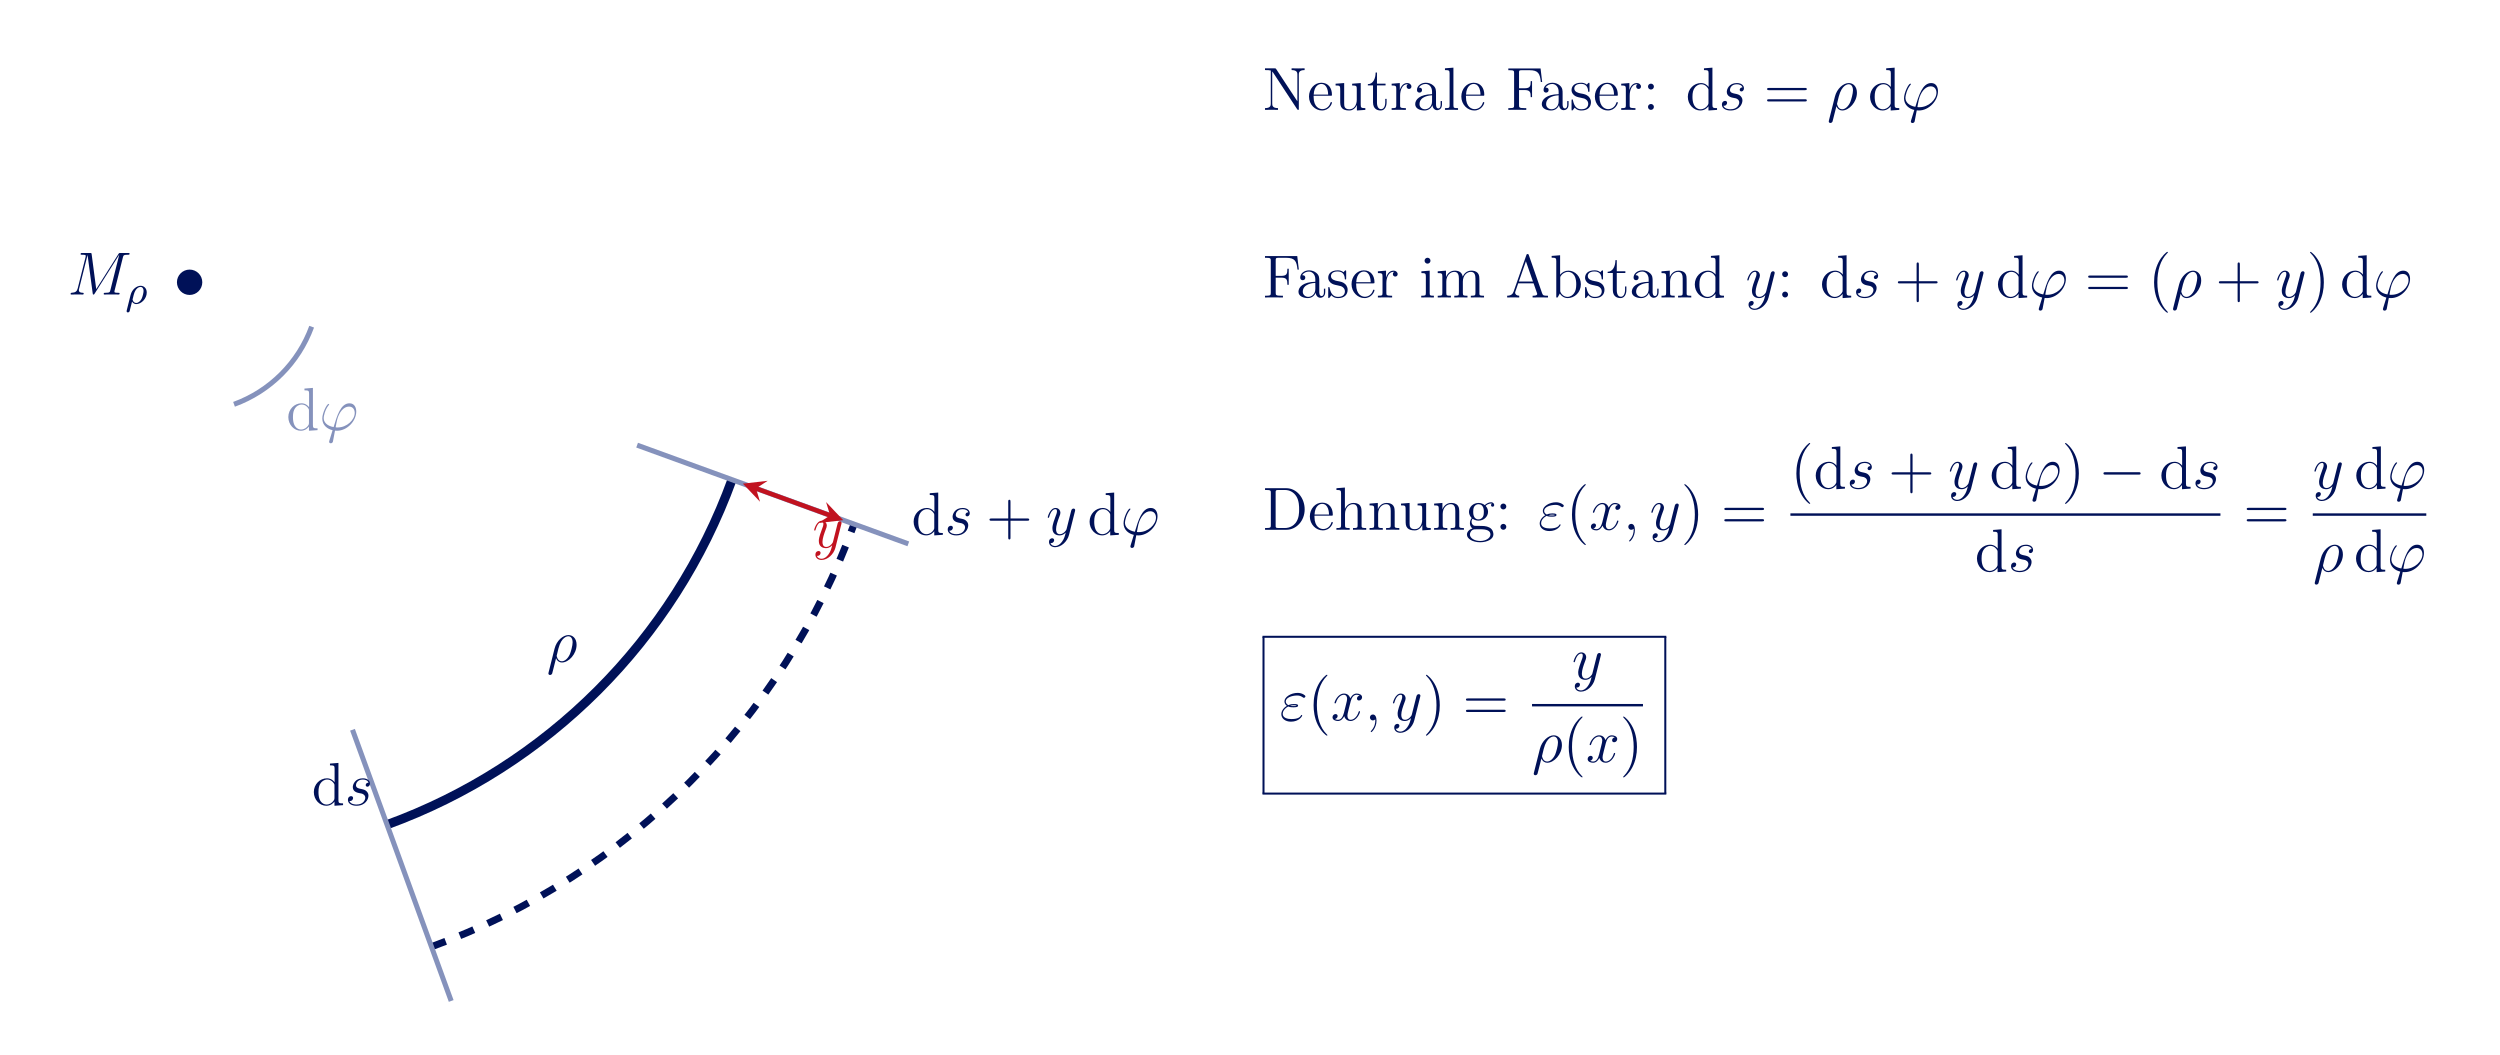
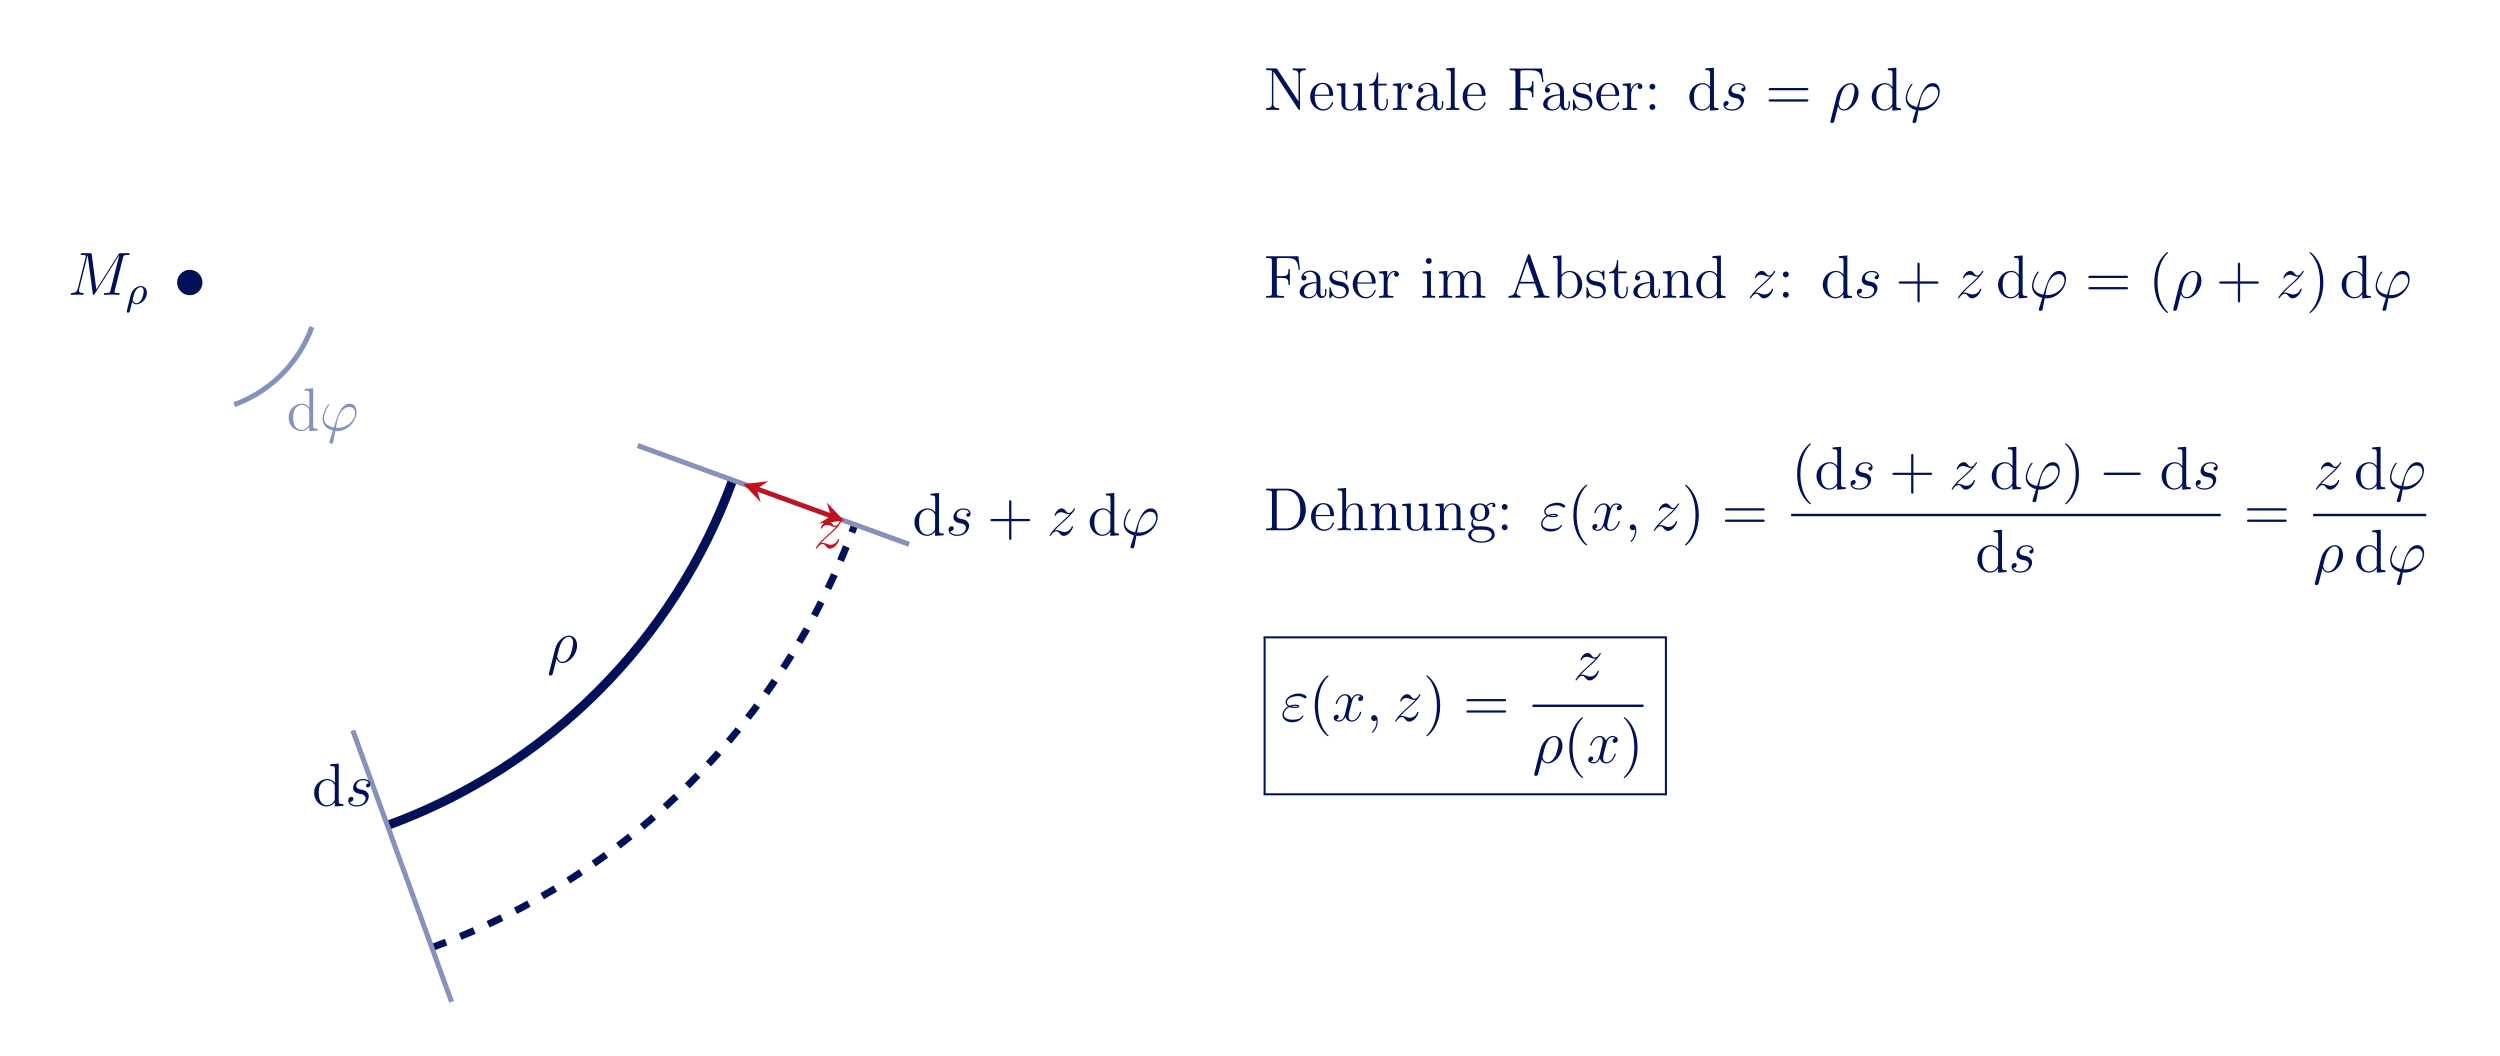
- <svg xmlns="http://www.w3.org/2000/svg" xmlns:xlink="http://www.w3.org/1999/xlink" version="1.1" width="491.079" height="207.084" viewBox="0 0 491.079 207.084">
+ <svg xmlns="http://www.w3.org/2000/svg" xmlns:xlink="http://www.w3.org/1999/xlink" version="1.1" width="490.648" height="207.084" viewBox="0 0 490.648 207.084">
  <defs>
    <path id="font_1_6" d="M.908 .61C.917 .644 .919 .654 .99 .654 1.009 .654 1.018 .654 1.018 .673 1.018 .683 1.011 .683 .992 .683H.872C.847 .683 .846 .682 .835 .666L.47 .089 .395 .661C.392 .683 .391 .683 .365 .683H.241C.222 .683 .213 .683 .213 .664 .213 .654 .222 .654 .237 .654 .298 .654 .298 .646 .298 .635 .298 .633 .298 .627 .294 .612L.166 .102C.154 .054 .131 .032 .064 .029 .061 .029 .049 .028 .049 .011 .049 0 .058 0 .062 0 .082 0 .133 .002 .153 .002H.201C.215 .002 .232 0 .246 0 .253 0 .264 0 .264 .019 .264 .028 .254 .029 .25 .029 .217 .03 .185 .036 .185 .072 .185 .082 .185 .083 .189 .097L.327 .648H.328L.411 .027C.414 .003 .415 0 .424 0 .435 0 .44 .008 .445 .017L.847 .653H.848L.703 .074C.694 .039 .692 .029 .622 .029 .603 .029 .593 .029 .593 .011 .593 0 .602 0 .608 0 .625 0 .645 .002 .662 .002H.78C.797 .002 .818 0 .835 0 .843 0 .854 0 .854 .019 .854 .029 .845 .029 .83 .029 .769 .029 .769 .037 .769 .047 .769 .048 .769 .055 .771 .063L.908 .61Z" />
    <path id="font_2_1" d="M.037-.161C.033-.177 .033-.182 .033-.184 .033-.209 .053-.215 .065-.215 .07-.215 .093-.214 .106-.188 .111-.177 .131-.085 .167 .052 .179 .031 .211-.01 .272-.01 .394-.01 .529 .124 .529 .274 .529 .387 .454 .441 .377 .441 .285 .441 .167 .358 .131 .214L.037-.161M.271 .018C.202 .018 .18 .09 .18 .104 .18 .108 .206 .21 .208 .217 .253 .394 .348 .413 .376 .413 .424 .413 .451 .37 .451 .315 .451 .279 .431 .179 .401 .118 .372 .061 .32 .018 .271 .018Z" />
    <path id="font_1_1" d="M.031-.173C.03-.178 .028-.184 .028-.19 .028-.205 .04-.215 .055-.215 .07-.215 .084-.205 .09-.191 .094-.182 .122-.062 .154 .061 .174 .011 .211-.01 .25-.01 .363-.01 .491 .13 .491 .281 .491 .388 .426 .441 .357 .441 .269 .441 .162 .35 .129 .217L.031-.173M.249 .01C.181 .01 .164 .089 .164 .101 .164 .107 .189 .202 .192 .217 .243 .416 .341 .421 .356 .421 .401 .421 .426 .38 .426 .321 .426 .27 .399 .171 .382 .129 .352 .06 .3 .01 .249 .01Z" />
    <path id="font_3_7" d="M.3 .683V.654C.368 .654 .376 .647 .376 .598V.377C.355 .406 .312 .441 .251 .441 .135 .441 .035 .343 .035 .215 .035 .088 .13-.01 .24-.01 .316-.01 .36 .04 .374 .059V-.01L.515 0V.029C.447 .029 .439 .036 .439 .085V.694L.3 .683M.374 .117C.374 .099 .374 .096 .36 .074 .336 .039 .295 .01 .245 .01 .219 .01 .111 .02 .111 .214 .111 .286 .123 .326 .145 .359 .165 .39 .205 .421 .255 .421 .317 .421 .352 .376 .362 .36 .374 .343 .374 .341 .374 .323V.117Z" />
    <path id="font_1_8" d="M.228 .2C.245 .197 .272 .191 .278 .19 .291 .186 .336 .17 .336 .122 .336 .091 .308 .01 .192 .01 .171 .01 .096 .013 .076 .068 .116 .063 .136 .094 .136 .116 .136 .137 .122 .148 .102 .148 .08 .148 .051 .131 .051 .086 .051 .027 .111-.01 .191-.01 .343-.01 .388 .102 .388 .154 .388 .169 .388 .197 .356 .229 .331 .253 .307 .258 .253 .269 .226 .275 .183 .284 .183 .329 .183 .349 .201 .421 .296 .421 .338 .421 .379 .405 .389 .369 .345 .369 .343 .331 .343 .33 .343 .309 .362 .303 .371 .303 .385 .303 .413 .314 .413 .356 .413 .398 .375 .441 .297 .441 .166 .441 .131 .338 .131 .297 .131 .221 .205 .205 .228 .2Z" />
    <path id="font_3_3" d="M.399 .231H.675C.689 .231 .707 .231 .707 .249 .707 .268 .69 .268 .675 .268H.399V.544C.399 .558 .399 .576 .381 .576 .362 .576 .362 .559 .362 .544V.268H.086C.072 .268 .054 .268 .054 .25 .054 .231 .071 .231 .086 .231H.362V-.045C.362-.059 .362-.077 .38-.077 .399-.077 .399-.06 .399-.045V.231Z" />
-     <path id="font_1_11" d="M.263-.112C.236-.15 .197-.184 .148-.184 .136-.184 .088-.182 .073-.136 .076-.137 .081-.137 .083-.137 .113-.137 .133-.111 .133-.088 .133-.065 .114-.057 .099-.057 .083-.057 .048-.069 .048-.118 .048-.169 .091-.204 .148-.204 .248-.204 .349-.112 .377-.001L.475 .389C.476 .394 .478 .4 .478 .406 .478 .421 .466 .431 .451 .431 .442 .431 .421 .427 .413 .397L.339 .103C.334 .085 .334 .083 .326 .072 .306 .044 .273 .01 .225 .01 .169 .01 .164 .065 .164 .092 .164 .149 .191 .226 .218 .298 .229 .327 .235 .341 .235 .361 .235 .403 .205 .441 .156 .441 .064 .441 .027 .296 .027 .288 .027 .284 .031 .279 .038 .279 .047 .279 .048 .283 .052 .297 .076 .381 .114 .421 .153 .421 .162 .421 .179 .421 .179 .388 .179 .362 .168 .333 .153 .295 .104 .164 .104 .131 .104 .107 .104 .012 .172-.01 .222-.01 .251-.01 .287-.001 .322 .036L.323 .035C.308-.024 .298-.063 .263-.112Z" />
+     <path id="font_1_11" d="M.127 .081C.17 .13 .205 .161 .255 .206 .315 .258 .341 .283 .355 .298 .425 .367 .46 .425 .46 .433 .46 .441 .452 .441 .45 .441 .443 .441 .441 .437 .436 .43 .411 .387 .387 .366 .361 .366 .34 .366 .329 .375 .31 .399 .289 .424 .272 .441 .243 .441 .17 .441 .126 .35 .126 .329 .126 .326 .127 .32 .136 .32 .144 .32 .145 .324 .148 .331 .165 .371 .213 .378 .232 .378 .253 .378 .273 .371 .294 .362 .332 .346 .348 .346 .358 .346 .365 .346 .369 .346 .374 .347 .341 .308 .287 .26 .242 .219L.141 .126C.08 .064 .043 .005 .043-.002 .043-.008 .048-.01 .054-.01 .06-.01 .061-.009 .068 .003 .084 .028 .116 .065 .153 .065 .174 .065 .184 .058 .204 .033 .223 .011 .24-.01 .272-.01 .37-.01 .426 .117 .426 .14 .426 .144 .425 .15 .415 .15 .407 .15 .406 .146 .403 .136 .381 .077 .322 .053 .283 .053 .262 .053 .242 .06 .221 .069 .181 .085 .17 .085 .157 .085 .147 .085 .136 .085 .127 .081Z" />
    <path id="font_1_3" d="M.301 .044C.284 .044 .269 .044 .269 .049 .269 .051 .286 .145 .292 .167 .324 .295 .4 .387 .487 .387 .552 .387 .582 .338 .582 .283 .582 .169 .454 .044 .301 .044M.258-.008C.264-.009 .274-.01 .292-.01 .456-.01 .607 .148 .607 .306 .607 .367 .58 .441 .496 .441 .352 .441 .291 .238 .235 .05 .12 .072 .072 .133 .072 .2 .072 .227 .093 .334 .151 .406 .162 .419 .162 .421 .162 .423 .162 .431 .154 .431 .152 .431 .125 .431 .049 .285 .049 .19 .049 .078 .137 .017 .218-.001L.166-.17C.161-.185 .161-.187 .161-.191 .161-.215 .185-.216 .187-.216 .197-.216 .215-.212 .223-.192 .226-.183 .254-.028 .258-.008Z" />
    <path id="font_4_76" d="M.692 .654V.683C.666 .681 .613 .681 .585 .681 .557 .681 .504 .681 .478 .683V.654C.573 .654 .573 .607 .573 .578V.141L.226 .669C.217 .682 .216 .683 .194 .683H.041V.654C.084 .654 .109 .654 .136 .647V.105C.136 .076 .136 .029 .041 .029V0C.067 .002 .12 .002 .148 .002 .176 .002 .229 .002 .255 0V.029C.16 .029 .16 .076 .16 .105V.631C.168 .623 .168 .621 .177 .609L.567 .015C.577 .001 .578 0 .585 0 .594 0 .596 .004 .597 .006V.578C.597 .607 .597 .654 .692 .654Z" />
    <path id="font_4_50" d="M.407 .119C.407 .125 .402 .129 .396 .129 .388 .129 .386 .124 .384 .119 .358 .035 .291 .012 .249 .012 .207 .012 .106 .04 .106 .213V.232H.383C.405 .232 .407 .232 .407 .251 .407 .352 .353 .446 .232 .446 .118 .446 .03 .343 .03 .219 .03 .087 .132-.01 .243-.01 .362-.01 .407 .098 .407 .119M.345 .251H.107C.115 .408 .203 .426 .231 .426 .338 .426 .344 .285 .345 .251Z" />
    <path id="font_4_109" d="M.521 0V.029C.453 .029 .445 .036 .445 .085V.441L.304 .43V.401C.372 .401 .38 .394 .38 .345V.166C.38 .081 .335 .01 .26 .01 .178 .01 .173 .057 .173 .11V.441L.032 .43V.401C.108 .401 .108 .398 .108 .309V.159C.108 .097 .108 .061 .138 .028 .162 .002 .203-.01 .254-.01 .271-.01 .303-.01 .337 .019 .366 .042 .382 .08 .382 .08V-.01L.521 0Z" />
    <path id="font_4_105" d="M.326 .124V.181H.304V.126C.304 .054 .275 .012 .236 .012 .168 .012 .168 .105 .168 .122V.402H.309V.431H.168V.614H.146C.145 .52 .109 .425 .018 .422V.402H.103V.124C.103 .013 .177-.01 .23-.01 .293-.01 .326 .052 .326 .124Z" />
    <path id="font_4_96" d="M.353 .383C.353 .413 .326 .441 .283 .441 .198 .441 .169 .349 .163 .33H.162V.441L.028 .43V.401C.096 .401 .104 .394 .104 .345V.074C.104 .029 .093 .029 .028 .029V0C.056 .002 .111 .002 .141 .002 .168 .002 .239 .002 .262 0V.029H.242C.169 .03 .167 .041 .167 .077V.234C.167 .331 .207 .422 .284 .422 .292 .422 .294 .422 .298 .421 .29 .417 .274 .411 .274 .384 .274 .355 .297 .344 .313 .344 .333 .344 .353 .357 .353 .384V.383Z" />
    <path id="font_4_28" d="M.474 .089V.145H.452V.089C.452 .032 .428 .024 .414 .024 .376 .024 .376 .077 .376 .092V.267C.376 .321 .376 .361 .332 .4 .297 .432 .252 .446 .208 .446 .126 .446 .063 .392 .063 .327 .063 .298 .082 .284 .105 .284 .129 .284 .146 .301 .146 .325 .146 .366 .11 .366 .095 .366 .118 .408 .166 .426 .206 .426 .252 .426 .311 .388 .311 .298V.258C.11 .255 .034 .171 .034 .094 .034 .015 .126-.01 .187-.01 .253-.01 .298 .03 .317 .078 .321 .031 .352-.005 .395-.005 .416-.005 .474 .009 .474 .089V.089M.311 .141C.311 .043 .238 .01 .195 .01 .146 .01 .105 .046 .105 .094 .105 .226 .275 .238 .311 .24V.141Z" />
    <path id="font_4_72" d="M.248 0V.029C.184 .029 .172 .029 .172 .074V.694L.033 .683V.654C.101 .654 .109 .647 .109 .598V.074C.109 .029 .098 .029 .033 .029V0C.061 .002 .11 .002 .14 .002 .17 .002 .22 .002 .248 0Z" />
    <path id="font_4_54" d="M.597 .458 .571 .681H.041V.652H.061C.133 .652 .136 .642 .136 .605V.076C.136 .039 .133 .029 .061 .029H.041V0C.065 .002 .154 .002 .184 .002 .219 .002 .307 .002 .336 0V.029H.306C.219 .029 .217 .041 .217 .077V.326H.305C.399 .326 .409 .293 .409 .209H.431V.472H.409C.409 .388 .399 .355 .305 .355H.217V.612C.217 .645 .219 .652 .263 .652H.388C.532 .652 .561 .599 .575 .458H.597Z" />
    <path id="font_4_98" d="M.352 .127C.352 .181 .319 .213 .31 .222 .274 .253 .247 .259 .181 .271 .151 .277 .078 .291 .078 .351 .078 .382 .099 .428 .189 .428 .298 .428 .304 .335 .306 .304 .307 .296 .314 .296 .317 .296 .328 .296 .328 .301 .328 .319V.423C.328 .441 .328 .446 .318 .446 .31 .446 .291 .424 .284 .415 .253 .44 .222 .446 .19 .446 .069 .446 .033 .38 .033 .325 .033 .314 .033 .279 .071 .244 .103 .216 .137 .209 .183 .2 .238 .189 .251 .186 .276 .166 .294 .151 .307 .129 .307 .101 .307 .058 .282 .01 .194 .01 .128 .01 .08 .048 .058 .148 .054 .166 .053 .168 .053 .168 .051 .172 .047 .172 .044 .172 .033 .172 .033 .167 .033 .149V.013C.033-.005 .033-.01 .043-.01 .048-.01 .049-.009 .066 .012 .071 .019 .071 .021 .086 .037 .124-.01 .178-.01 .195-.01 .3-.01 .352 .048 .352 .127Z" />
    <path id="font_4_44" d="M.184 .383C.184 .41 .161 .431 .136 .431 .107 .431 .087 .408 .087 .383 .087 .353 .112 .334 .135 .334 .162 .334 .184 .355 .184 .383M.184 .049C.184 .076 .161 .097 .136 .097 .107 .097 .087 .074 .087 .049 .087 .019 .112 0 .135 0 .162 0 .184 .021 .184 .049Z" />
    <path id="font_3_5" d="M.675 .324C.689 .324 .707 .324 .707 .342 .707 .361 .69 .361 .675 .361H.086C.072 .361 .054 .361 .054 .343 .054 .324 .071 .324 .086 .324H.675M.675 .138C.689 .138 .707 .138 .707 .156 .707 .175 .69 .175 .675 .175H.086C.072 .175 .054 .175 .054 .157 .054 .138 .071 .138 .086 .138H.675Z" />
    <path id="font_4_66" d="M.241 0V.029C.176 .029 .172 .034 .172 .073V.441L.036 .43V.401C.1 .401 .109 .395 .109 .346V.074C.109 .029 .098 .029 .033 .029V0C.061 .002 .109 .002 .138 .002 .149 .002 .207 .002 .241 0M.185 .604C.185 .634 .161 .653 .137 .653 .109 .653 .088 .631 .088 .604 .088 .578 .11 .556 .136 .556 .166 .556 .185 .58 .185 .604Z" />
    <path id="font_4_75" d="M.793 0V.029C.743 .029 .718 .029 .717 .059V.243C.717 .337 .717 .365 .694 .396 .665 .435 .618 .441 .584 .441 .501 .441 .459 .381 .443 .343 .429 .419 .375 .441 .312 .441 .215 .441 .177 .359 .169 .339H.168V.441L.032 .43V.401C.1 .401 .108 .394 .108 .346V.074C.108 .029 .097 .029 .032 .029V0C.058 .002 .112 .002 .14 .002 .169 .002 .223 .002 .249 0V.029C.185 .029 .173 .029 .173 .074V.26C.173 .365 .242 .421 .304 .421 .366 .421 .38 .37 .38 .31V.074C.38 .029 .369 .029 .304 .029V0C.33 .002 .384 .002 .412 .002 .441 .002 .495 .002 .521 0V.029C.457 .029 .445 .029 .445 .074V.26C.445 .365 .514 .421 .576 .421 .638 .421 .652 .37 .652 .31V.074C.652 .029 .641 .029 .576 .029V0C.602 .002 .656 .002 .684 .002 .713 .002 .767 .002 .793 0Z" />
    <path id="font_4_27" d="M.702 0V.029C.637 .029 .619 .029 .605 .07L.387 .696C.383 .708 .381 .714 .367 .714 .353 .714 .351 .711 .346 .695L.137 .097C.123 .056 .095 .03 .031 .029V0L.127 .002C.155 .002 .203 .002 .229 0V.029C.187 .03 .162 .051 .162 .079 .162 .085 .162 .087 .167 .1L.213 .233H.465L.52 .076C.525 .064 .525 .062 .525 .059 .525 .029 .474 .029 .449 .029V0C.472 .002 .551 .002 .579 .002 .607 .002 .679 .002 .702 0M.455 .262H.223L.339 .595 .455 .262Z" />
    <path id="font_4_35" d="M.508 .216C.508 .343 .414 .441 .303 .441 .248 .441 .201 .416 .167 .374V.694L.028 .683V.654C.096 .654 .104 .647 .104 .598V0H.126L.162 .065C.185 .028 .228-.01 .292-.01 .407-.01 .508 .087 .508 .216V.216M.432 .217C.432 .15 .422 .108 .398 .072 .378 .041 .338 .01 .288 .01 .234 .01 .199 .045 .182 .072 .169 .093 .169 .097 .169 .114V.32C.169 .338 .169 .34 .18 .356 .204 .392 .248 .421 .297 .421 .327 .421 .432 .409 .432 .217V.217Z" />
    <path id="font_4_77" d="M.521 0V.029C.471 .029 .446 .029 .445 .059V.243C.445 .337 .445 .365 .422 .396 .393 .435 .346 .441 .312 .441 .215 .441 .177 .359 .169 .339H.168V.441L.032 .43V.401C.1 .401 .108 .394 .108 .346V.074C.108 .029 .097 .029 .032 .029V0C.058 .002 .112 .002 .14 .002 .169 .002 .223 .002 .249 0V.029C.185 .029 .173 .029 .173 .074V.26C.173 .365 .242 .421 .304 .421 .366 .421 .38 .37 .38 .31V.074C.38 .029 .369 .029 .304 .029V0C.33 .002 .384 .002 .412 .002 .441 .002 .495 .002 .521 0Z" />
    <path id="font_4_47" d="M.515 0V.029C.447 .029 .439 .036 .439 .085V.694L.3 .683V.654C.368 .654 .376 .647 .376 .598V.377C.355 .406 .312 .441 .251 .441 .135 .441 .035 .343 .035 .215 .035 .088 .13-.01 .24-.01 .316-.01 .36 .04 .374 .059V-.01L.515 0M.374 .117C.374 .099 .374 .096 .36 .074 .336 .039 .295 .01 .245 .01 .219 .01 .111 .02 .111 .214 .111 .286 .123 .326 .145 .359 .165 .39 .205 .421 .255 .421 .317 .421 .352 .376 .362 .36 .374 .343 .374 .341 .374 .323V.117Z" />
    <path id="font_3_1" d="M.325-.243C.325-.24 .325-.238 .308-.221 .208-.12 .152 .045 .152 .249 .152 .443 .199 .61 .315 .728 .325 .737 .325 .739 .325 .742 .325 .748 .32 .75 .316 .75 .303 .75 .221 .678 .172 .58 .121 .479 .098 .372 .098 .249 .098 .16 .112 .041 .164-.066 .223-.186 .305-.251 .316-.251 .32-.251 .325-.249 .325-.243Z" />
    <path id="font_3_2" d="M.282 .249C.282 .325 .272 .449 .216 .565 .157 .685 .075 .75 .064 .75 .06 .75 .055 .748 .055 .742 .055 .739 .055 .737 .072 .72 .172 .619 .228 .454 .228 .25 .228 .056 .181-.111 .065-.229 .055-.238 .055-.24 .055-.243 .055-.249 .06-.251 .064-.251 .077-.251 .159-.179 .208-.081 .259 .021 .282 .129 .282 .249Z" />
    <path id="font_4_46" d="M.693 .335C.693 .528 .558 .683 .392 .683H.042V.654H.062C.134 .654 .137 .644 .137 .607V.076C.137 .039 .134 .029 .062 .029H.042V0H.392C.559 0 .693 .15 .693 .335M.602 .336C.602 .28 .601 .186 .544 .112 .511 .07 .451 .029 .367 .029H.262C.218 .029 .216 .036 .216 .069V.614C.216 .647 .218 .654 .262 .654H.367C.45 .654 .516 .614 .557 .548 .602 .477 .602 .376 .602 .336Z" />
    <path id="font_4_63" d="M.521 0V.029C.471 .029 .446 .029 .445 .059V.243C.445 .336 .445 .364 .422 .396 .393 .435 .346 .441 .312 .441 .226 .441 .186 .376 .172 .345H.171V.694L.032 .683V.654C.1 .654 .108 .647 .108 .598V.074C.108 .029 .097 .029 .032 .029V0C.058 .002 .112 .002 .14 .002 .169 .002 .223 .002 .249 0V.029C.185 .029 .173 .029 .173 .074V.26C.173 .365 .242 .421 .304 .421 .366 .421 .38 .37 .38 .309V.074C.38 .029 .369 .029 .304 .029V0C.33 .002 .384 .002 .412 .002 .441 .002 .495 .002 .521 0Z" />
    <path id="font_4_59" d="M.475 .406C.475 .424 .461 .452 .426 .452 .374 .452 .335 .42 .321 .405 .291 .428 .256 .441 .218 .441 .128 .441 .061 .373 .061 .296 .061 .239 .096 .202 .106 .193 .094 .178 .076 .149 .076 .11 .076 .052 .111 .027 .119 .022 .073 .009 .027-.027 .027-.079 .027-.148 .121-.205 .244-.205 .363-.205 .462-.152 .462-.077 .462-.052 .455 .007 .395 .038 .344 .064 .294 .064 .208 .064 .147 .064 .14 .064 .122 .083 .112 .093 .103 .112 .103 .133 .103 .15 .109 .167 .119 .181 .166 .15 .206 .15 .217 .15 .307 .15 .374 .218 .374 .295 .374 .322 .366 .36 .334 .392 .373 .432 .42 .432 .425 .432 .429 .432 .434 .432 .438 .43 .428 .426 .423 .416 .423 .405 .423 .391 .433 .379 .449 .379 .457 .379 .475 .384 .475 .406M.305 .296C.305 .278 .305 .237 .288 .21 .269 .181 .239 .171 .218 .171 .13 .171 .13 .272 .13 .295 .13 .313 .13 .354 .147 .381 .166 .41 .196 .42 .217 .42 .305 .42 .305 .319 .305 .296V.296M.413-.078C.413-.137 .337-.184 .245-.184 .149-.184 .076-.135 .076-.078 .076-.07 .078-.031 .116-.005 .138 .009 .147 .009 .217 .009 .3 .009 .413 .009 .413-.078Z" />
    <path id="font_1_2" d="M.139 .228C.171 .215 .205 .215 .224 .215 .25 .215 .302 .215 .302 .244 .302 .262 .283 .269 .232 .269 .207 .269 .177 .266 .142 .251 .111 .266 .099 .289 .099 .311 .099 .373 .197 .409 .286 .409 .303 .409 .339 .409 .381 .378 .387 .374 .39 .371 .397 .371 .409 .371 .422 .384 .422 .396 .422 .414 .364 .452 .295 .452 .183 .452 .077 .385 .077 .311 .077 .274 .101 .251 .118 .239 .06 .206 .026 .152 .026 .103 .026 .034 .088-.021 .184-.021 .316-.021 .369 .067 .369 .081 .369 .086 .365 .09 .36 .09 .355 .09 .353 .087 .349 .081 .338 .062 .312 .022 .193 .022 .131 .022 .049 .038 .049 .109 .049 .143 .074 .194 .139 .228M.17 .24C.197 .249 .223 .249 .23 .249 .258 .249 .263 .247 .279 .243 .262 .235 .26 .235 .224 .235 .206 .235 .19 .235 .17 .24Z" />
    <path id="font_1_10" d="M.474 .408C.442 .402 .43 .378 .43 .359 .43 .335 .449 .327 .463 .327 .493 .327 .514 .353 .514 .38 .514 .422 .466 .441 .424 .441 .363 .441 .329 .381 .32 .362 .297 .437 .235 .441 .217 .441 .115 .441 .061 .31 .061 .288 .061 .284 .065 .279 .072 .279 .08 .279 .082 .285 .084 .289 .118 .4 .185 .421 .214 .421 .259 .421 .268 .379 .268 .355 .268 .333 .262 .31 .25 .262L.216 .125C.201 .065 .172 .01 .119 .01 .114 .01 .089 .01 .068 .023 .104 .03 .112 .06 .112 .072 .112 .092 .097 .104 .078 .104 .054 .104 .028 .083 .028 .051 .028 .009 .075-.01 .118-.01 .166-.01 .2 .028 .221 .069 .237 .01 .287-.01 .324-.01 .426-.01 .48 .121 .48 .143 .48 .148 .476 .152 .47 .152 .461 .152 .46 .147 .457 .139 .43 .051 .372 .01 .327 .01 .292 .01 .273 .036 .273 .077 .273 .099 .277 .115 .293 .181L.328 .317C.343 .377 .377 .421 .423 .421 .425 .421 .453 .421 .474 .408Z" />
    <path id="font_1_4" d="M.195-.004C.195 .054 .176 .097 .135 .097 .103 .097 .087 .071 .087 .049 .087 .027 .102 0 .136 0 .149 0 .16 .004 .169 .013 .171 .015 .172 .015 .173 .015 .175 .015 .175 .001 .175-.004 .175-.037 .169-.102 .111-.167 .1-.179 .1-.181 .1-.183 .1-.188 .105-.193 .11-.193 .118-.193 .195-.119 .195-.004Z" />
    <path id="font_5_1" d="M.659 .23C.676 .23 .694 .23 .694 .25 .694 .27 .676 .27 .659 .27H.118C.101 .27 .083 .27 .083 .25 .083 .23 .101 .23 .118 .23H.659Z" />
  </defs>
  <path transform="matrix(1,0,0,-1,37.246,55.44701)" d="M2.491 0C2.491 1.376 1.376 2.491 0 2.491-1.376 2.491-2.491 1.376-2.491 0-2.491-1.376-1.376-2.491 0-2.491 1.376-2.491 2.491-1.376 2.491 0ZM0 0" fill="#001158" />
  <use data-text="M" xlink:href="#font_1_6" transform="matrix(11.95517,0,0,-11.95517,13.283,57.86002)" fill="#001158" />
  <use data-text="ρ" xlink:href="#font_2_1" transform="matrix(7.97011,0,0,-7.97011,24.608,59.65302)" fill="#001158" />
  <path transform="matrix(1,0,0,-1,37.246,55.44701)" stroke-width="1.793" stroke-linecap="butt" stroke-miterlimit="10" stroke-linejoin="miter" fill="none" stroke="#001158" d="M38.781-106.548C70.271-95.086 95.086-70.271 106.548-38.781" />
  <path transform="matrix(1,0,0,-1,37.246,55.44701)" stroke-width="1.395" stroke-linecap="butt" stroke-dasharray="2.989,2.989" stroke-miterlimit="10" stroke-linejoin="miter" fill="none" stroke="#001158" d="M47.506-130.521C86.082-116.48 116.48-86.082 130.521-47.506" />
  <path transform="matrix(1,0,0,-1,37.246,55.44701)" stroke-width=".996" stroke-linecap="butt" stroke-miterlimit="10" stroke-linejoin="miter" fill="none" stroke="#8592bc" d="M31.994-87.902 51.384-141.176" />
  <path transform="matrix(1,0,0,-1,37.246,55.44701)" stroke-width=".996" stroke-linecap="butt" stroke-miterlimit="10" stroke-linejoin="miter" fill="none" stroke="#8592bc" d="M87.902-31.994 141.176-51.384" />
  <use data-text="ρ" xlink:href="#font_1_1" transform="matrix(11.95517,0,0,-11.95517,107.388,130.018)" fill="#001158" />
  <use data-text="d" xlink:href="#font_3_7" transform="matrix(11.95517,0,0,-11.95517,61.23,158.157)" fill="#001158" />
  <use data-text="s" xlink:href="#font_1_8" transform="matrix(11.95517,0,0,-11.95517,67.73399,158.157)" fill="#001158" />
  <use data-text="d" xlink:href="#font_3_7" transform="matrix(11.95517,0,0,-11.95517,179.048,105.051)" fill="#001158" />
  <use data-text="s" xlink:href="#font_1_8" transform="matrix(11.95517,0,0,-11.95517,185.551,105.051)" fill="#001158" />
  <use data-text="+" xlink:href="#font_3_3" transform="matrix(11.95517,0,0,-11.95517,193.722,105.051)" fill="#001158" />
-   <use data-text="y" xlink:href="#font_1_11" transform="matrix(11.95517,0,0,-11.95517,205.483,105.051)" fill="#001158" />
-   <use data-text="d" xlink:href="#font_3_7" transform="matrix(11.95517,0,0,-11.95517,213.612,105.051)" fill="#001158" />
-   <use data-text="φ" xlink:href="#font_1_3" transform="matrix(11.95517,0,0,-11.95517,220.115,105.051)" fill="#001158" />
+   <use data-text="z" xlink:href="#font_1_11" transform="matrix(11.95517,0,0,-11.95517,205.483,105.051)" fill="#001158" />
+   <use data-text="d" xlink:href="#font_3_7" transform="matrix(11.95517,0,0,-11.95517,213.446,105.051)" fill="#001158" />
+   <use data-text="φ" xlink:href="#font_1_3" transform="matrix(11.95517,0,0,-11.95517,219.949,105.051)" fill="#001158" />
  <path transform="matrix(1,0,0,-1,37.246,55.44701)" stroke-width=".897" stroke-linecap="butt" stroke-miterlimit="10" stroke-linejoin="miter" fill="none" stroke="#c1121f" d="M111.253-40.493 125.816-45.794" />
  <path transform="matrix(-.93968,-.34201,-.34201,.93968,148.4994,95.94039)" d="M2.74 0-1.644 2.192 0 0-1.644-2.192" fill="#c1121f" />
  <path transform="matrix(.9397,.342,.342,-.9397,163.0623,101.2408)" d="M2.74 0-1.644 2.192 0 0-1.644-2.192" fill="#c1121f" />
-   <use data-text="y" xlink:href="#font_1_11" transform="matrix(11.95517,0,0,-11.95517,159.6,107.556)" fill="#c1121f" />
+   <use data-text="z" xlink:href="#font_1_11" transform="matrix(11.95517,0,0,-11.95517,159.6,107.556)" fill="#c1121f" />
  <path transform="matrix(1,0,0,-1,37.246,55.44701)" stroke-width=".996" stroke-linecap="butt" stroke-miterlimit="10" stroke-linejoin="miter" fill="none" stroke="#8592bc" d="M8.725-23.973C15.811-21.394 21.394-15.811 23.973-8.726" />
  <use data-text="d" xlink:href="#font_3_7" transform="matrix(11.95517,0,0,-11.95517,56.218,84.49301)" fill="#8592bc" />
  <use data-text="φ" xlink:href="#font_1_3" transform="matrix(11.95517,0,0,-11.95517,62.721,84.49301)" fill="#8592bc" />
  <use data-text="N" xlink:href="#font_4_76" transform="matrix(11.95517,0,0,-11.95517,247.994,21.58501)" fill="#001158" />
  <use data-text="e" xlink:href="#font_4_50" transform="matrix(11.95517,0,0,-11.95517,256.7691,21.58501)" fill="#001158" />
  <use data-text="u" xlink:href="#font_4_109" transform="matrix(11.95517,0,0,-11.95517,261.9696,21.58501)" fill="#001158" />
  <use data-text="t" xlink:href="#font_4_105" transform="matrix(11.95517,0,0,-11.95517,268.4732,21.58501)" fill="#001158" />
  <use data-text="r" xlink:href="#font_4_96" transform="matrix(11.95517,0,0,-11.95517,273.0281,21.58501)" fill="#001158" />
  <use data-text="a" xlink:href="#font_4_28" transform="matrix(11.95517,0,0,-11.95517,277.5831,21.58501)" fill="#001158" />
  <use data-text="l" xlink:href="#font_4_72" transform="matrix(11.95517,0,0,-11.95517,283.4411,21.58501)" fill="#001158" />
  <use data-text="e" xlink:href="#font_4_50" transform="matrix(11.95517,0,0,-11.95517,286.6929,21.58501)" fill="#001158" />
  <use data-text="F" xlink:href="#font_4_54" transform="matrix(11.95517,0,0,-11.95517,295.7908,21.58501)" fill="#001158" />
  <use data-text="a" xlink:href="#font_4_28" transform="matrix(11.95517,0,0,-11.95517,302.4498,21.58501)" fill="#001158" />
  <use data-text="s" xlink:href="#font_4_98" transform="matrix(11.95517,0,0,-11.95517,308.3079,21.58501)" fill="#001158" />
  <use data-text="e" xlink:href="#font_4_50" transform="matrix(11.95517,0,0,-11.95517,312.9226,21.58501)" fill="#001158" />
  <use data-text="r" xlink:href="#font_4_96" transform="matrix(11.95517,0,0,-11.95517,318.1231,21.58501)" fill="#001158" />
  <use data-text=":" xlink:href="#font_4_44" transform="matrix(11.95517,0,0,-11.95517,322.678,21.58501)" fill="#001158" />
  <use data-text="d" xlink:href="#font_3_7" transform="matrix(11.95517,0,0,-11.95517,331.126,21.58501)" fill="#001158" />
  <use data-text="s" xlink:href="#font_1_8" transform="matrix(11.95517,0,0,-11.95517,337.63,21.58501)" fill="#001158" />
  <use data-text="=" xlink:href="#font_3_5" transform="matrix(11.95517,0,0,-11.95517,346.465,21.58501)" fill="#001158" />
  <use data-text="ρ" xlink:href="#font_1_1" transform="matrix(11.95517,0,0,-11.95517,358.89,21.58501)" fill="#001158" />
  <use data-text="d" xlink:href="#font_3_7" transform="matrix(11.95517,0,0,-11.95517,366.92,21.58501)" fill="#001158" />
  <use data-text="φ" xlink:href="#font_1_3" transform="matrix(11.95517,0,0,-11.95517,373.424,21.58501)" fill="#001158" />
  <use data-text="F" xlink:href="#font_4_54" transform="matrix(11.95517,0,0,-11.95517,247.994,58.43601)" fill="#001158" />
  <use data-text="a" xlink:href="#font_4_28" transform="matrix(11.95517,0,0,-11.95517,254.653,58.43601)" fill="#001158" />
  <use data-text="s" xlink:href="#font_4_98" transform="matrix(11.95517,0,0,-11.95517,260.5111,58.43601)" fill="#001158" />
  <use data-text="e" xlink:href="#font_4_50" transform="matrix(11.95517,0,0,-11.95517,265.1258,58.43601)" fill="#001158" />
  <use data-text="r" xlink:href="#font_4_96" transform="matrix(11.95517,0,0,-11.95517,270.3263,58.43601)" fill="#001158" />
  <use data-text="i" xlink:href="#font_4_66" transform="matrix(11.95517,0,0,-11.95517,278.7786,58.43601)" fill="#001158" />
  <use data-text="m" xlink:href="#font_4_75" transform="matrix(11.95517,0,0,-11.95517,282.0304,58.43601)" fill="#001158" />
  <use data-text="A" xlink:href="#font_4_27" transform="matrix(11.95517,0,0,-11.95517,295.6832,58.43601)" fill="#001158" />
  <use data-text="b" xlink:href="#font_4_35" transform="matrix(11.95517,0,0,-11.95517,304.4583,58.43601)" fill="#001158" />
  <use data-text="s" xlink:href="#font_4_98" transform="matrix(11.95517,0,0,-11.95517,310.9619,58.43601)" fill="#001158" />
  <use data-text="t" xlink:href="#font_4_105" transform="matrix(11.95517,0,0,-11.95517,315.5766,58.43601)" fill="#001158" />
  <use data-text="a" xlink:href="#font_4_28" transform="matrix(11.95517,0,0,-11.95517,320.1315,58.43601)" fill="#001158" />
  <use data-text="n" xlink:href="#font_4_77" transform="matrix(11.95517,0,0,-11.95517,325.9896,58.43601)" fill="#001158" />
  <use data-text="d" xlink:href="#font_4_47" transform="matrix(11.95517,0,0,-11.95517,332.4932,58.43601)" fill="#001158" />
-   <use data-text="y" xlink:href="#font_1_11" transform="matrix(11.95517,0,0,-11.95517,342.894,58.43601)" fill="#001158" />
-   <use data-text=":" xlink:href="#font_4_44" transform="matrix(11.95517,0,0,-11.95517,349.031,58.43601)" fill="#001158" />
-   <use data-text="d" xlink:href="#font_3_7" transform="matrix(11.95517,0,0,-11.95517,357.479,58.43601)" fill="#001158" />
-   <use data-text="s" xlink:href="#font_1_8" transform="matrix(11.95517,0,0,-11.95517,363.983,58.43601)" fill="#001158" />
-   <use data-text="+" xlink:href="#font_3_3" transform="matrix(11.95517,0,0,-11.95517,372.153,58.43601)" fill="#001158" />
-   <use data-text="y" xlink:href="#font_1_11" transform="matrix(11.95517,0,0,-11.95517,383.915,58.43601)" fill="#001158" />
-   <use data-text="d" xlink:href="#font_3_7" transform="matrix(11.95517,0,0,-11.95517,392.044,58.43601)" fill="#001158" />
-   <use data-text="φ" xlink:href="#font_1_3" transform="matrix(11.95517,0,0,-11.95517,398.547,58.43601)" fill="#001158" />
-   <use data-text="=" xlink:href="#font_3_5" transform="matrix(11.95517,0,0,-11.95517,409.536,58.43601)" fill="#001158" />
-   <use data-text="(" xlink:href="#font_3_1" transform="matrix(11.95517,0,0,-11.95517,421.9574,58.43601)" fill="#001158" />
-   <use data-text="ρ" xlink:href="#font_1_1" transform="matrix(11.95517,0,0,-11.95517,426.514,58.43601)" fill="#001158" />
-   <use data-text="+" xlink:href="#font_3_3" transform="matrix(11.95517,0,0,-11.95517,435.208,58.43601)" fill="#001158" />
-   <use data-text="y" xlink:href="#font_1_11" transform="matrix(11.95517,0,0,-11.95517,446.97,58.43601)" fill="#001158" />
-   <use data-text=")" xlink:href="#font_3_2" transform="matrix(11.95517,0,0,-11.95517,453.106,58.43601)" fill="#001158" />
-   <use data-text="d" xlink:href="#font_3_7" transform="matrix(11.95517,0,0,-11.95517,459.6455,58.43601)" fill="#001158" />
-   <use data-text="φ" xlink:href="#font_1_3" transform="matrix(11.95517,0,0,-11.95517,466.155,58.43601)" fill="#001158" />
+   <use data-text="z" xlink:href="#font_1_11" transform="matrix(11.95517,0,0,-11.95517,342.894,58.43601)" fill="#001158" />
+   <use data-text=":" xlink:href="#font_4_44" transform="matrix(11.95517,0,0,-11.95517,348.865,58.43601)" fill="#001158" />
+   <use data-text="d" xlink:href="#font_3_7" transform="matrix(11.95517,0,0,-11.95517,357.313,58.43601)" fill="#001158" />
+   <use data-text="s" xlink:href="#font_1_8" transform="matrix(11.95517,0,0,-11.95517,363.817,58.43601)" fill="#001158" />
+   <use data-text="+" xlink:href="#font_3_3" transform="matrix(11.95517,0,0,-11.95517,371.987,58.43601)" fill="#001158" />
+   <use data-text="z" xlink:href="#font_1_11" transform="matrix(11.95517,0,0,-11.95517,383.749,58.43601)" fill="#001158" />
+   <use data-text="d" xlink:href="#font_3_7" transform="matrix(11.95517,0,0,-11.95517,391.712,58.43601)" fill="#001158" />
+   <use data-text="φ" xlink:href="#font_1_3" transform="matrix(11.95517,0,0,-11.95517,398.215,58.43601)" fill="#001158" />
+   <use data-text="=" xlink:href="#font_3_5" transform="matrix(11.95517,0,0,-11.95517,409.204,58.43601)" fill="#001158" />
+   <use data-text="(" xlink:href="#font_3_1" transform="matrix(11.95517,0,0,-11.95517,421.6254,58.43601)" fill="#001158" />
+   <use data-text="ρ" xlink:href="#font_1_1" transform="matrix(11.95517,0,0,-11.95517,426.182,58.43601)" fill="#001158" />
+   <use data-text="+" xlink:href="#font_3_3" transform="matrix(11.95517,0,0,-11.95517,434.876,58.43601)" fill="#001158" />
+   <use data-text="z" xlink:href="#font_1_11" transform="matrix(11.95517,0,0,-11.95517,446.638,58.43601)" fill="#001158" />
+   <use data-text=")" xlink:href="#font_3_2" transform="matrix(11.95517,0,0,-11.95517,452.608,58.43601)" fill="#001158" />
+   <use data-text="d" xlink:href="#font_3_7" transform="matrix(11.95517,0,0,-11.95517,459.1475,58.43601)" fill="#001158" />
+   <use data-text="φ" xlink:href="#font_1_3" transform="matrix(11.95517,0,0,-11.95517,465.656,58.43601)" fill="#001158" />
  <use data-text="D" xlink:href="#font_4_46" transform="matrix(11.95517,0,0,-11.95517,247.994,104.066)" fill="#001158" />
  <use data-text="e" xlink:href="#font_4_50" transform="matrix(11.95517,0,0,-11.95517,256.9365,104.066)" fill="#001158" />
  <use data-text="h" xlink:href="#font_4_63" transform="matrix(11.95517,0,0,-11.95517,262.137,104.066)" fill="#001158" />
  <use data-text="n" xlink:href="#font_4_77" transform="matrix(11.95517,0,0,-11.95517,268.6406,104.066)" fill="#001158" />
  <use data-text="u" xlink:href="#font_4_109" transform="matrix(11.95517,0,0,-11.95517,274.8214,104.066)" fill="#001158" />
  <use data-text="n" xlink:href="#font_4_77" transform="matrix(11.95517,0,0,-11.95517,281.325,104.066)" fill="#001158" />
  <use data-text="g" xlink:href="#font_4_59" transform="matrix(11.95517,0,0,-11.95517,287.8286,104.066)" fill="#001158" />
  <use data-text=":" xlink:href="#font_4_44" transform="matrix(11.95517,0,0,-11.95517,293.6866,104.066)" fill="#001158" />
  <use data-text="ε" xlink:href="#font_1_2" transform="matrix(11.95517,0,0,-11.95517,302.135,104.066)" fill="#001158" />
  <use data-text="(" xlink:href="#font_3_1" transform="matrix(11.95517,0,0,-11.95517,307.613,104.066)" fill="#001158" />
  <use data-text="x" xlink:href="#font_1_10" transform="matrix(11.95517,0,0,-11.95517,312.165,104.066)" fill="#001158" />
  <use data-text="," xlink:href="#font_1_4" transform="matrix(11.95517,0,0,-11.95517,318.8121,104.066)" fill="#001158" />
-   <use data-text="y" xlink:href="#font_1_11" transform="matrix(11.95517,0,0,-11.95517,324.0484,104.066)" fill="#001158" />
-   <use data-text=")" xlink:href="#font_3_2" transform="matrix(11.95517,0,0,-11.95517,330.198,104.066)" fill="#001158" />
-   <use data-text="=" xlink:href="#font_3_5" transform="matrix(11.95517,0,0,-11.95517,338.0645,104.066)" fill="#001158" />
-   <use data-text="(" xlink:href="#font_3_1" transform="matrix(11.95517,0,0,-11.95517,351.693,95.97801)" fill="#001158" />
-   <use data-text="d" xlink:href="#font_3_7" transform="matrix(11.95517,0,0,-11.95517,356.2479,95.97801)" fill="#001158" />
-   <use data-text="s" xlink:href="#font_1_8" transform="matrix(11.95517,0,0,-11.95517,362.748,95.97801)" fill="#001158" />
-   <use data-text="+" xlink:href="#font_3_3" transform="matrix(11.95517,0,0,-11.95517,370.919,95.97801)" fill="#001158" />
-   <use data-text="y" xlink:href="#font_1_11" transform="matrix(11.95517,0,0,-11.95517,382.68,95.97801)" fill="#001158" />
-   <use data-text="d" xlink:href="#font_3_7" transform="matrix(11.95517,0,0,-11.95517,390.809,95.97801)" fill="#001158" />
-   <use data-text="φ" xlink:href="#font_1_3" transform="matrix(11.95517,0,0,-11.95517,397.313,95.97801)" fill="#001158" />
-   <use data-text=")" xlink:href="#font_3_2" transform="matrix(11.95517,0,0,-11.95517,404.981,95.97801)" fill="#001158" />
-   <use data-text="−" xlink:href="#font_5_1" transform="matrix(11.95517,0,0,-11.95517,412.19,95.97801)" fill="#001158" />
-   <use data-text="d" xlink:href="#font_3_7" transform="matrix(11.95517,0,0,-11.95517,424.145,95.97801)" fill="#001158" />
-   <use data-text="s" xlink:href="#font_1_8" transform="matrix(11.95517,0,0,-11.95517,430.648,95.97801)" fill="#001158" />
-   <path transform="matrix(1,0,0,-1,351.693,101.077)" stroke-width=".478" stroke-linecap="butt" stroke-miterlimit="10" stroke-linejoin="miter" fill="none" stroke="#001158" d="M0 0H84.47" />
-   <use data-text="d" xlink:href="#font_3_7" transform="matrix(11.95517,0,0,-11.95517,387.919,112.266)" fill="#001158" />
-   <use data-text="s" xlink:href="#font_1_8" transform="matrix(11.95517,0,0,-11.95517,394.422,112.266)" fill="#001158" />
-   <use data-text="=" xlink:href="#font_3_5" transform="matrix(11.95517,0,0,-11.95517,440.679,104.066)" fill="#001158" />
-   <use data-text="y" xlink:href="#font_1_11" transform="matrix(11.95517,0,0,-11.95517,454.3,95.97801)" fill="#001158" />
-   <use data-text="d" xlink:href="#font_3_7" transform="matrix(11.95517,0,0,-11.95517,462.429,95.97801)" fill="#001158" />
-   <use data-text="φ" xlink:href="#font_1_3" transform="matrix(11.95517,0,0,-11.95517,468.932,95.97801)" fill="#001158" />
-   <path transform="matrix(1,0,0,-1,454.3,101.077)" stroke-width=".478" stroke-linecap="butt" stroke-miterlimit="10" stroke-linejoin="miter" fill="none" stroke="#001158" d="M0 0H22.301" />
-   <use data-text="ρ" xlink:href="#font_1_1" transform="matrix(11.95517,0,0,-11.95517,454.349,112.266)" fill="#001158" />
-   <use data-text="d" xlink:href="#font_3_7" transform="matrix(11.95517,0,0,-11.95517,462.379,112.266)" fill="#001158" />
-   <use data-text="φ" xlink:href="#font_1_3" transform="matrix(11.95517,0,0,-11.95517,468.883,112.266)" fill="#001158" />
+   <use data-text="z" xlink:href="#font_1_11" transform="matrix(11.95517,0,0,-11.95517,324.0484,104.066)" fill="#001158" />
+   <use data-text=")" xlink:href="#font_3_2" transform="matrix(11.95517,0,0,-11.95517,330.032,104.066)" fill="#001158" />
+   <use data-text="=" xlink:href="#font_3_5" transform="matrix(11.95517,0,0,-11.95517,337.8985,104.066)" fill="#001158" />
+   <use data-text="(" xlink:href="#font_3_1" transform="matrix(11.95517,0,0,-11.95517,351.526,95.97801)" fill="#001158" />
+   <use data-text="d" xlink:href="#font_3_7" transform="matrix(11.95517,0,0,-11.95517,356.0809,95.97801)" fill="#001158" />
+   <use data-text="s" xlink:href="#font_1_8" transform="matrix(11.95517,0,0,-11.95517,362.582,95.97801)" fill="#001158" />
+   <use data-text="+" xlink:href="#font_3_3" transform="matrix(11.95517,0,0,-11.95517,370.753,95.97801)" fill="#001158" />
+   <use data-text="z" xlink:href="#font_1_11" transform="matrix(11.95517,0,0,-11.95517,382.514,95.97801)" fill="#001158" />
+   <use data-text="d" xlink:href="#font_3_7" transform="matrix(11.95517,0,0,-11.95517,390.477,95.97801)" fill="#001158" />
+   <use data-text="φ" xlink:href="#font_1_3" transform="matrix(11.95517,0,0,-11.95517,396.981,95.97801)" fill="#001158" />
+   <use data-text=")" xlink:href="#font_3_2" transform="matrix(11.95517,0,0,-11.95517,404.649,95.97801)" fill="#001158" />
+   <use data-text="−" xlink:href="#font_5_1" transform="matrix(11.95517,0,0,-11.95517,411.858,95.97801)" fill="#001158" />
+   <use data-text="d" xlink:href="#font_3_7" transform="matrix(11.95517,0,0,-11.95517,423.813,95.97801)" fill="#001158" />
+   <use data-text="s" xlink:href="#font_1_8" transform="matrix(11.95517,0,0,-11.95517,430.316,95.97801)" fill="#001158" />
+   <path transform="matrix(1,0,0,-1,351.526,101.077)" stroke-width=".478" stroke-linecap="butt" stroke-miterlimit="10" stroke-linejoin="miter" fill="none" stroke="#001158" d="M0 0H84.304" />
+   <use data-text="d" xlink:href="#font_3_7" transform="matrix(11.95517,0,0,-11.95517,387.67,112.266)" fill="#001158" />
+   <use data-text="s" xlink:href="#font_1_8" transform="matrix(11.95517,0,0,-11.95517,394.173,112.266)" fill="#001158" />
+   <use data-text="=" xlink:href="#font_3_5" transform="matrix(11.95517,0,0,-11.95517,440.347,104.066)" fill="#001158" />
+   <use data-text="z" xlink:href="#font_1_11" transform="matrix(11.95517,0,0,-11.95517,454.001,95.97801)" fill="#001158" />
+   <use data-text="d" xlink:href="#font_3_7" transform="matrix(11.95517,0,0,-11.95517,461.964,95.97801)" fill="#001158" />
+   <use data-text="φ" xlink:href="#font_1_3" transform="matrix(11.95517,0,0,-11.95517,468.468,95.97801)" fill="#001158" />
+   <path transform="matrix(1,0,0,-1,453.968,101.077)" stroke-width=".478" stroke-linecap="butt" stroke-miterlimit="10" stroke-linejoin="miter" fill="none" stroke="#001158" d="M0 0H22.202" />
+   <use data-text="ρ" xlink:href="#font_1_1" transform="matrix(11.95517,0,0,-11.95517,453.968,112.266)" fill="#001158" />
+   <use data-text="d" xlink:href="#font_3_7" transform="matrix(11.95517,0,0,-11.95517,461.998,112.266)" fill="#001158" />
+   <use data-text="φ" xlink:href="#font_1_3" transform="matrix(11.95517,0,0,-11.95517,468.501,112.266)" fill="#001158" />
  <use data-text="ε" xlink:href="#font_1_2" transform="matrix(11.95517,0,0,-11.95517,251.381,141.509)" fill="#001158" />
  <use data-text="(" xlink:href="#font_3_1" transform="matrix(11.95517,0,0,-11.95517,256.859,141.509)" fill="#001158" />
  <use data-text="x" xlink:href="#font_1_10" transform="matrix(11.95517,0,0,-11.95517,261.412,141.509)" fill="#001158" />
  <use data-text="," xlink:href="#font_1_4" transform="matrix(11.95517,0,0,-11.95517,268.0591,141.509)" fill="#001158" />
-   <use data-text="y" xlink:href="#font_1_11" transform="matrix(11.95517,0,0,-11.95517,273.2954,141.509)" fill="#001158" />
-   <use data-text=")" xlink:href="#font_3_2" transform="matrix(11.95517,0,0,-11.95517,279.445,141.509)" fill="#001158" />
-   <use data-text="=" xlink:href="#font_3_5" transform="matrix(11.95517,0,0,-11.95517,287.3115,141.509)" fill="#001158" />
-   <use data-text="y" xlink:href="#font_1_11" transform="matrix(11.95517,0,0,-11.95517,308.768,133.421)" fill="#001158" />
-   <path transform="matrix(1,0,0,-1,300.939,138.52)" stroke-width=".478" stroke-linecap="butt" stroke-miterlimit="10" stroke-linejoin="miter" fill="none" stroke="#001158" d="M0 0H21.794" />
-   <use data-text="ρ" xlink:href="#font_1_1" transform="matrix(11.95517,0,0,-11.95517,300.939,149.71)" fill="#001158" />
-   <use data-text="(" xlink:href="#font_3_1" transform="matrix(11.95517,0,0,-11.95517,306.977,149.71)" fill="#001158" />
-   <use data-text="x" xlink:href="#font_1_10" transform="matrix(11.95517,0,0,-11.95517,311.529,149.71)" fill="#001158" />
-   <use data-text=")" xlink:href="#font_3_2" transform="matrix(11.95517,0,0,-11.95517,318.181,149.71)" fill="#001158" />
-   <path transform="matrix(1,0,0,-1,247.994,125.086)" stroke-width=".398" stroke-linecap="butt" stroke-miterlimit="10" stroke-linejoin="miter" fill="none" stroke="#001158" d="M0 0H79.322" />
+   <use data-text="z" xlink:href="#font_1_11" transform="matrix(11.95517,0,0,-11.95517,273.2954,141.509)" fill="#001158" />
+   <use data-text=")" xlink:href="#font_3_2" transform="matrix(11.95517,0,0,-11.95517,279.279,141.509)" fill="#001158" />
+   <use data-text="=" xlink:href="#font_3_5" transform="matrix(11.95517,0,0,-11.95517,287.1455,141.509)" fill="#001158" />
+   <use data-text="z" xlink:href="#font_1_11" transform="matrix(11.95517,0,0,-11.95517,308.685,133.421)" fill="#001158" />
+   <path transform="matrix(1,0,0,-1,300.773,138.52)" stroke-width=".478" stroke-linecap="butt" stroke-miterlimit="10" stroke-linejoin="miter" fill="none" stroke="#001158" d="M0 0H21.794" />
+   <use data-text="ρ" xlink:href="#font_1_1" transform="matrix(11.95517,0,0,-11.95517,300.773,149.71)" fill="#001158" />
+   <use data-text="(" xlink:href="#font_3_1" transform="matrix(11.95517,0,0,-11.95517,306.811,149.71)" fill="#001158" />
+   <use data-text="x" xlink:href="#font_1_10" transform="matrix(11.95517,0,0,-11.95517,311.363,149.71)" fill="#001158" />
+   <use data-text=")" xlink:href="#font_3_2" transform="matrix(11.95517,0,0,-11.95517,318.015,149.71)" fill="#001158" />
+   <path transform="matrix(1,0,0,-1,247.994,125.086)" stroke-width=".398" stroke-linecap="butt" stroke-miterlimit="10" stroke-linejoin="miter" fill="none" stroke="#001158" d="M0 0H79.156" />
  <path transform="matrix(1,0,0,-1,248.193,155.886)" stroke-width=".398" stroke-linecap="butt" stroke-miterlimit="10" stroke-linejoin="miter" fill="none" stroke="#001158" d="M0 0V30.801" />
-   <path transform="matrix(1,0,0,-1,327.117,155.886)" stroke-width=".398" stroke-linecap="butt" stroke-miterlimit="10" stroke-linejoin="miter" fill="none" stroke="#001158" d="M0 0V30.801" />
-   <path transform="matrix(1,0,0,-1,247.994,155.886)" stroke-width=".398" stroke-linecap="butt" stroke-miterlimit="10" stroke-linejoin="miter" fill="none" stroke="#001158" d="M0 0H79.322" />
+   <path transform="matrix(1,0,0,-1,326.951,155.886)" stroke-width=".398" stroke-linecap="butt" stroke-miterlimit="10" stroke-linejoin="miter" fill="none" stroke="#001158" d="M0 0V30.801" />
+   <path transform="matrix(1,0,0,-1,247.994,155.886)" stroke-width=".398" stroke-linecap="butt" stroke-miterlimit="10" stroke-linejoin="miter" fill="none" stroke="#001158" d="M0 0H79.156" />
</svg>
